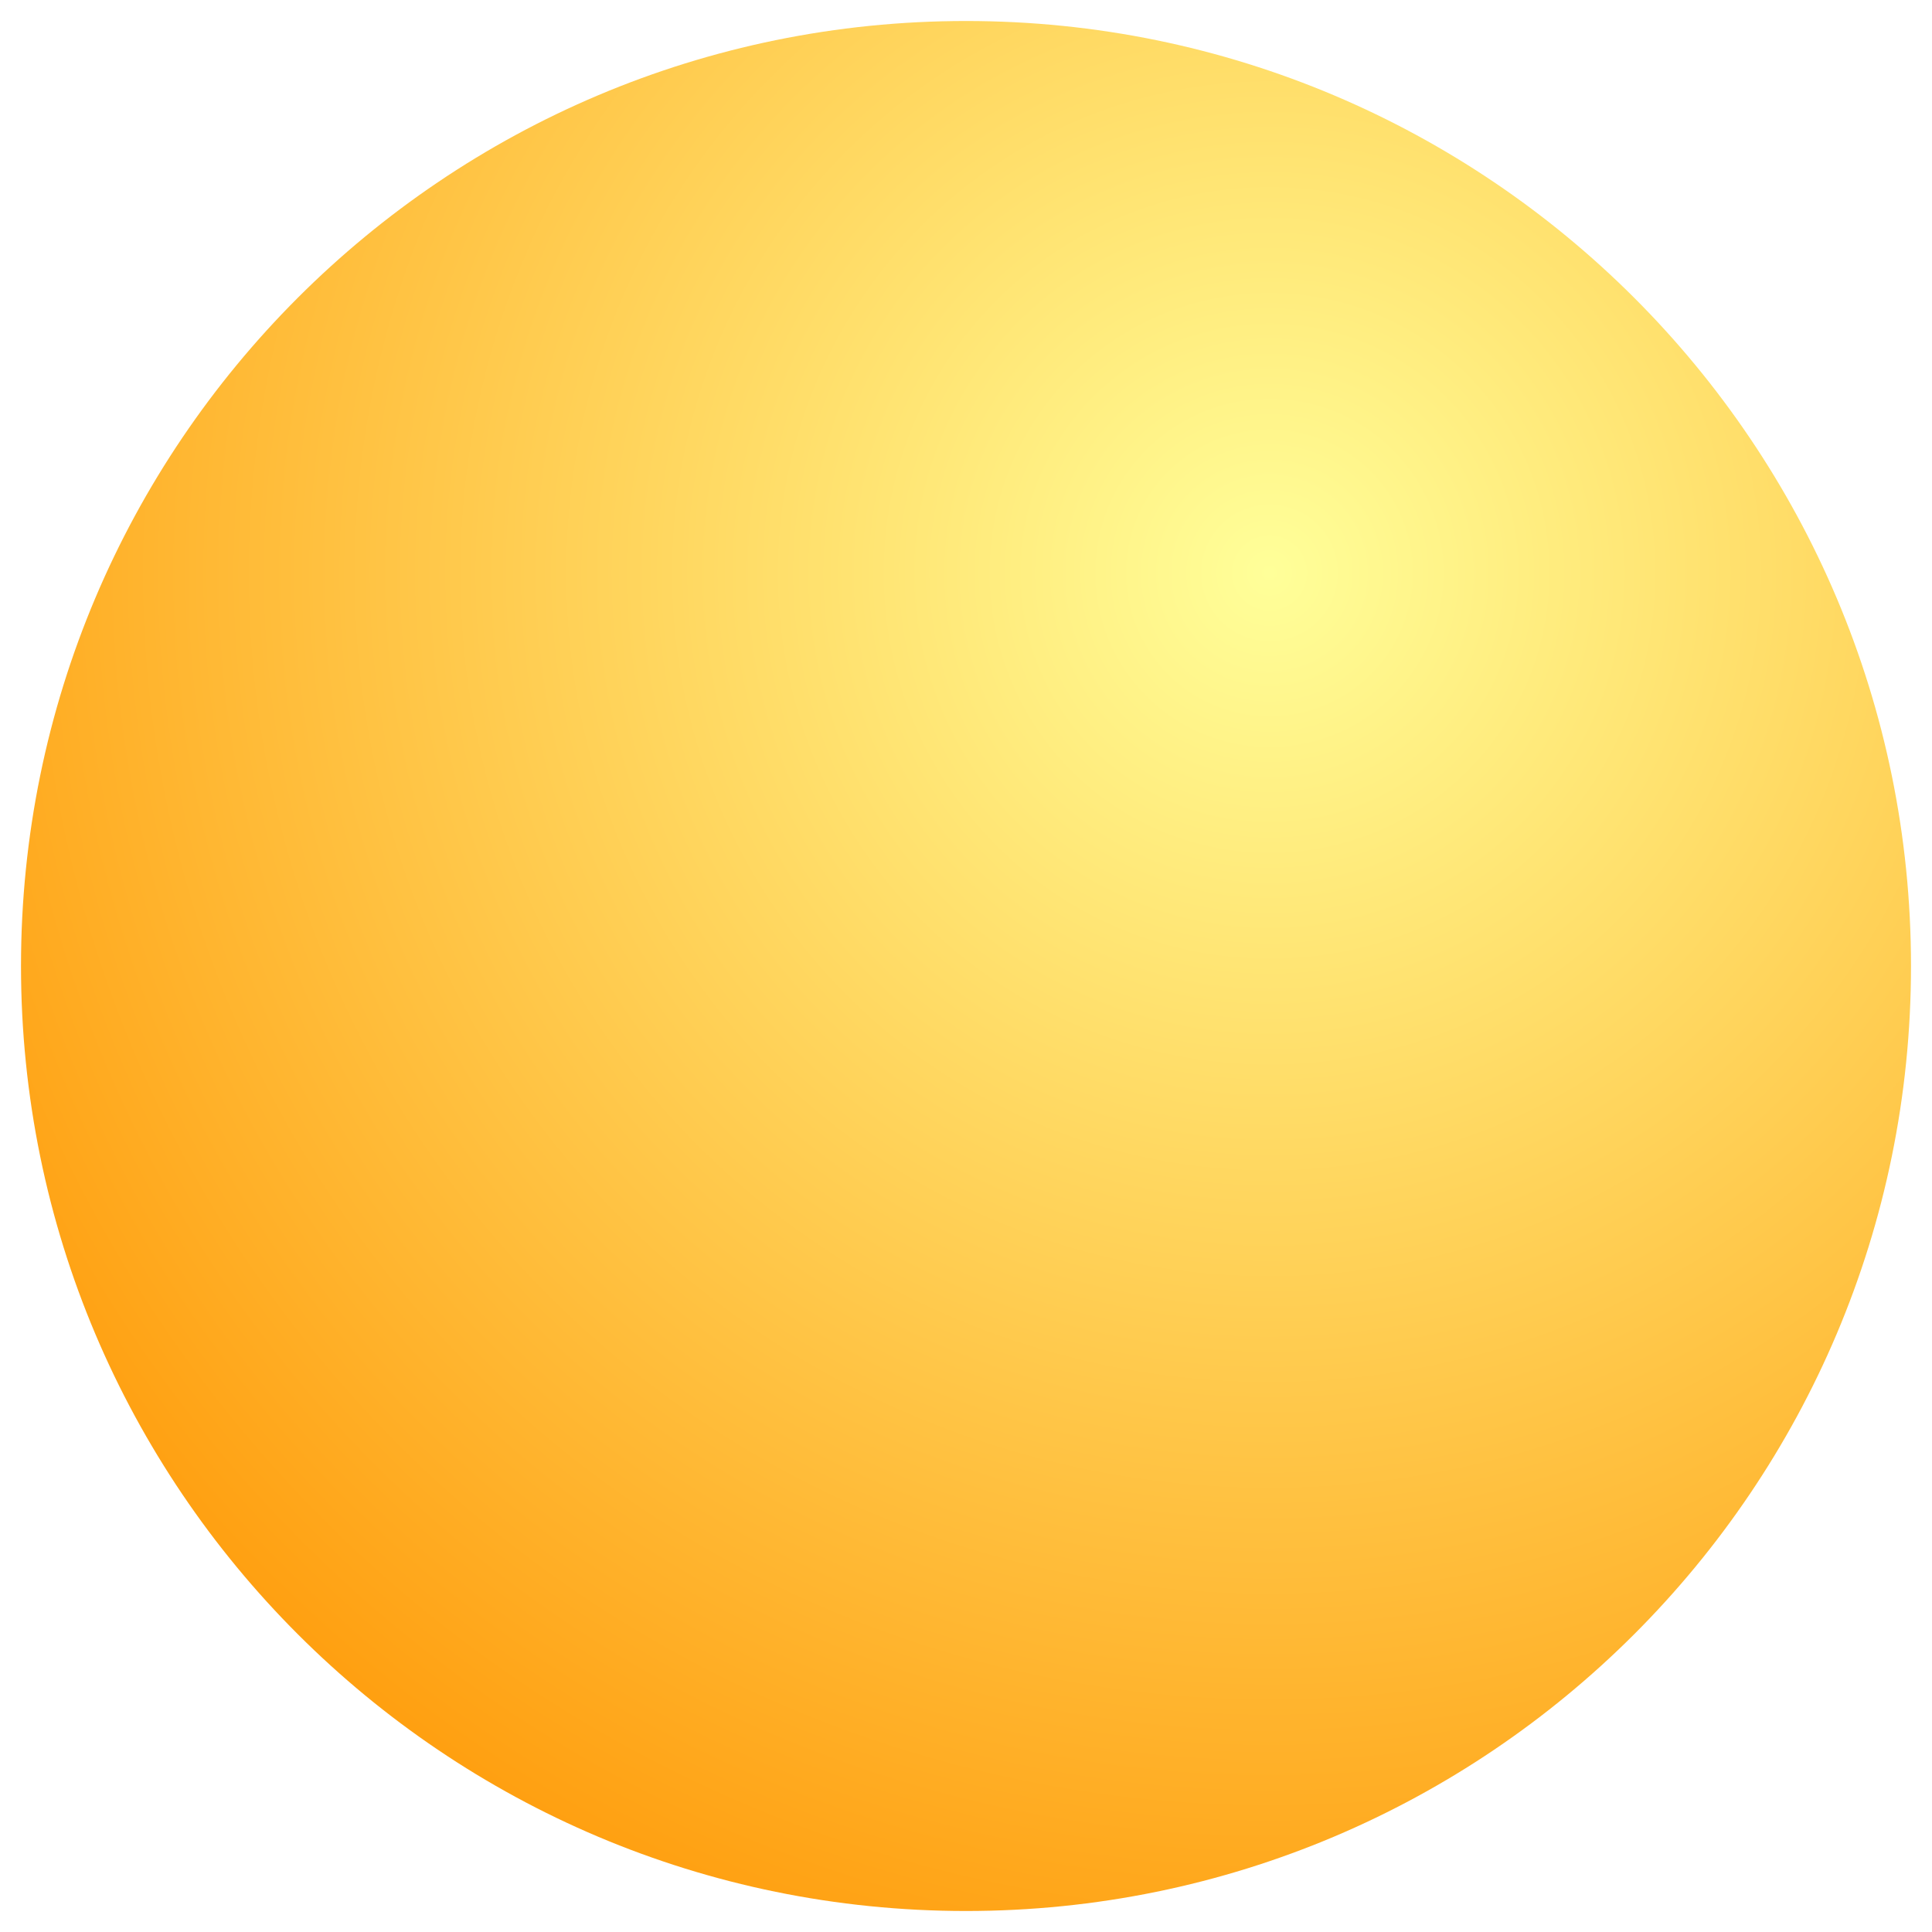
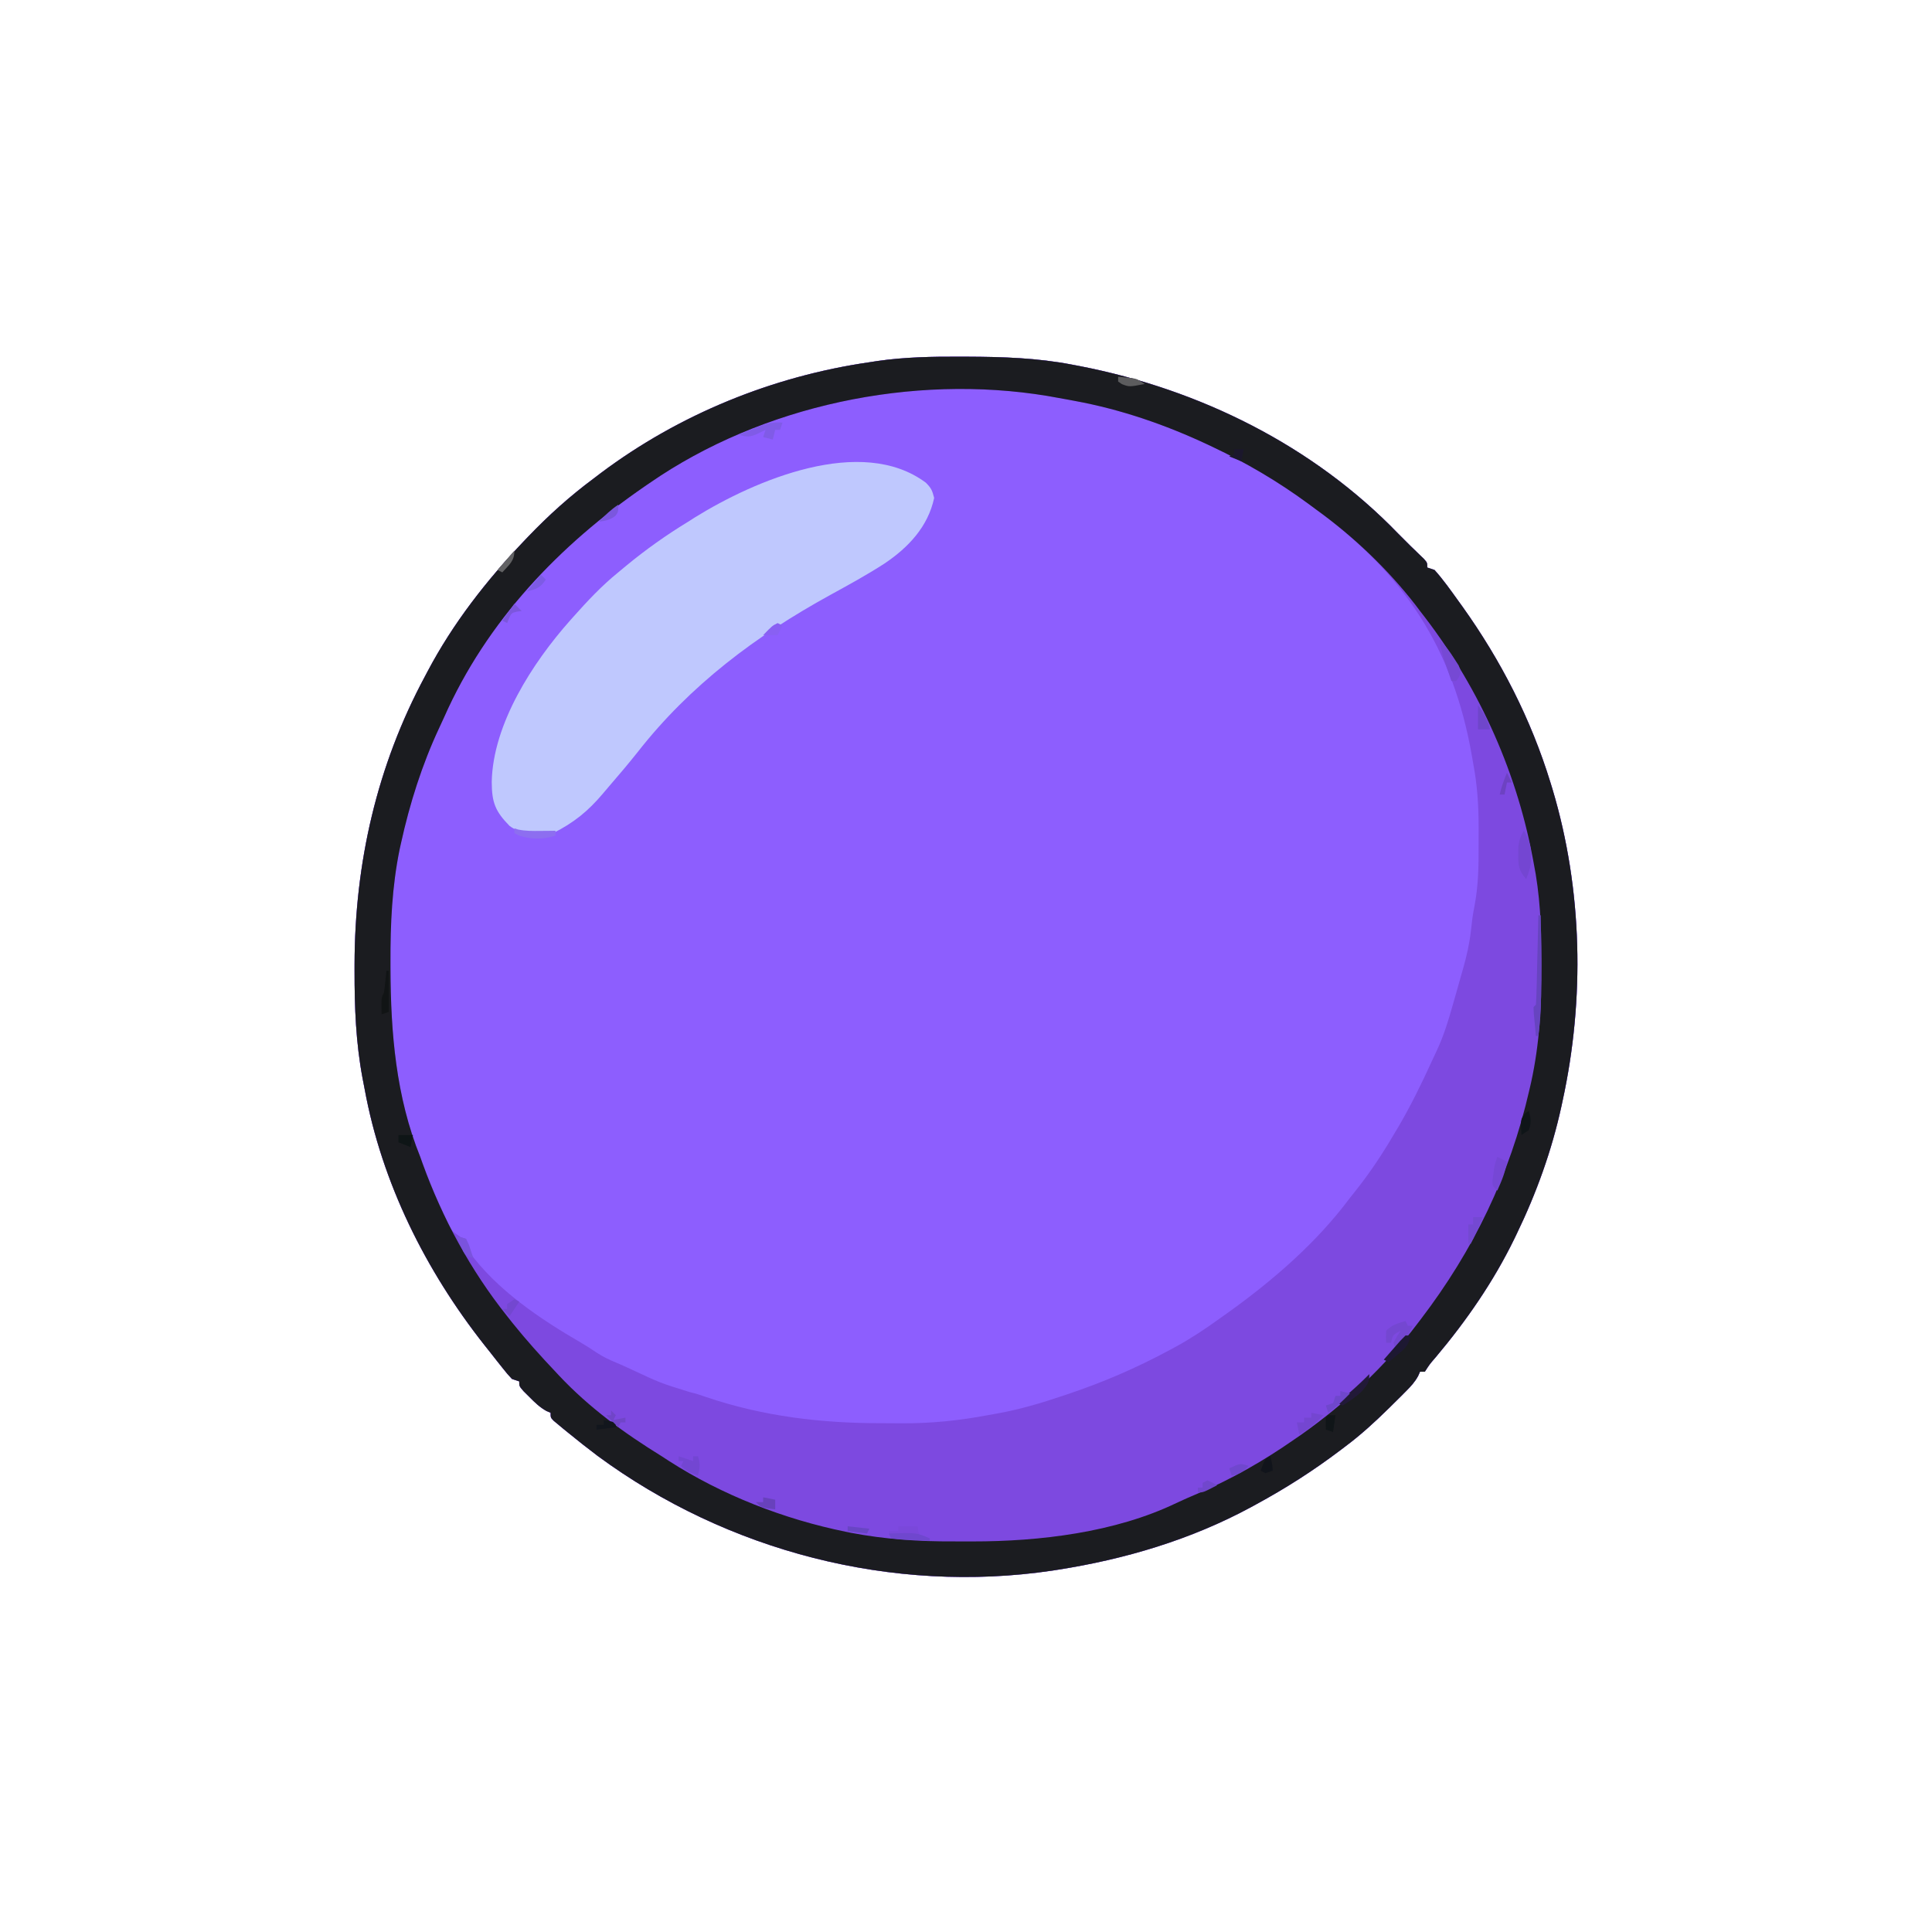
- <svg xmlns="http://www.w3.org/2000/svg" version="1.0" id="Layer_1" x="0px" y="0px" width="46" height="46" viewBox="-0.5 -0.5 46 46" enable-background="new 0 0 45 45" xml:space="preserve">
-   <g>
-     <radialGradient id="SVGID_1_" cx="29.727" cy="13.14" r="38.53" gradientUnits="userSpaceOnUse">
-       <stop offset="0" style="stop-color:#FFFF99" />
-       <stop offset="1" style="stop-color:#FF9400" />
-     </radialGradient>
-     <circle fill="url(#SVGID_1_)" cx="22.5" cy="22.5" r="22.5" stroke-width="1" />
-   </g>
+ <svg xmlns="http://www.w3.org/2000/svg" version="1.1" width="800" height="800">
+   <path d="M0 0 C1.458 0.003 1.458 0.003 2.946 0.007 C17.648 0.059 32.026 0.514 46.5 3.312 C47.574 3.516 48.648 3.72 49.755 3.931 C99.259 13.584 146.233 36.756 181.5 73.312 C182.366 74.179 183.232 75.045 184.125 75.938 C184.909 76.721 185.692 77.505 186.5 78.312 C187.112 78.902 187.725 79.491 188.355 80.098 C189.001 80.725 189.647 81.353 190.312 82 C190.917 82.581 191.522 83.163 192.145 83.762 C193.5 85.312 193.5 85.312 193.5 87.312 C194.49 87.642 195.48 87.972 196.5 88.312 C200.164 92.372 203.308 96.877 206.5 101.312 C207.026 102.04 207.551 102.768 208.093 103.518 C224.012 125.818 236.45 150.103 244.5 176.312 C244.792 177.263 245.084 178.213 245.385 179.191 C257.824 220.771 258.753 266.001 249.5 308.312 C249.348 309.022 249.196 309.732 249.04 310.463 C245.044 328.774 238.661 346.464 230.5 363.312 C230.168 364.002 229.836 364.692 229.494 365.403 C220.87 383.08 209.692 399.234 197.047 414.258 C194.483 417.223 194.483 417.223 192.5 420.312 C191.84 420.312 191.18 420.312 190.5 420.312 C190.247 420.89 189.995 421.467 189.734 422.062 C188.35 424.586 186.785 426.287 184.754 428.324 C183.63 429.454 183.63 429.454 182.484 430.607 C181.685 431.396 180.886 432.186 180.062 433 C179.241 433.814 178.42 434.627 177.574 435.466 C171.795 441.142 166 446.464 159.5 451.312 C158.872 451.79 158.244 452.267 157.598 452.758 C146.41 461.235 134.837 468.626 122.5 475.312 C121.833 475.677 121.166 476.041 120.479 476.417 C95.577 489.878 68.383 497.948 40.5 502.312 C39.747 502.431 38.995 502.55 38.219 502.672 C-27.99 512.478 -96.384 494.69 -150.022 455.18 C-154.166 452.057 -158.229 448.842 -162.25 445.562 C-162.984 444.966 -163.717 444.369 -164.473 443.755 C-165.137 443.202 -165.8 442.648 -166.484 442.078 C-167.362 441.348 -167.362 441.348 -168.257 440.603 C-169.5 439.312 -169.5 439.312 -169.5 437.312 C-170.343 436.957 -170.343 436.957 -171.203 436.594 C-174.019 435.023 -175.98 433.098 -178.25 430.812 C-179.049 430.018 -179.848 429.224 -180.672 428.406 C-182.5 426.312 -182.5 426.312 -182.5 424.312 C-183.49 423.983 -184.48 423.652 -185.5 423.312 C-187.41 421.266 -187.41 421.266 -189.562 418.562 C-190.757 417.062 -190.757 417.062 -191.977 415.531 C-192.818 414.458 -193.659 413.385 -194.5 412.312 C-195.718 410.781 -195.718 410.781 -196.961 409.219 C-221.267 378.408 -239.393 342.052 -246.5 303.312 C-246.787 301.827 -247.075 300.341 -247.363 298.855 C-250.157 284.001 -250.706 269.455 -250.688 254.375 C-250.687 253.462 -250.686 252.549 -250.686 251.608 C-250.61 209.749 -241.439 169.392 -221.5 132.312 C-221.159 131.665 -220.818 131.018 -220.466 130.351 C-209.884 110.329 -196.092 92.683 -180.5 76.312 C-179.93 75.714 -179.36 75.115 -178.772 74.498 C-170.24 65.603 -161.4 57.647 -151.5 50.312 C-150.59 49.619 -149.68 48.925 -148.742 48.211 C-116.26 23.874 -77.652 8.122 -37.5 2.312 C-36.378 2.138 -35.255 1.964 -34.099 1.784 C-22.724 0.163 -11.477 -0.046 0 0 Z " fill="#8D5EFE" transform="translate(397.5,147.6875)" />
+   <path d="M0 0 C1.458 0.003 1.458 0.003 2.946 0.007 C17.648 0.059 32.026 0.514 46.5 3.312 C47.574 3.516 48.648 3.72 49.755 3.931 C99.259 13.584 146.233 36.756 181.5 73.312 C182.366 74.179 183.232 75.045 184.125 75.938 C184.909 76.721 185.692 77.505 186.5 78.312 C187.112 78.902 187.725 79.491 188.355 80.098 C189.001 80.725 189.647 81.353 190.312 82 C190.917 82.581 191.522 83.163 192.145 83.762 C193.5 85.312 193.5 85.312 193.5 87.312 C194.49 87.642 195.48 87.972 196.5 88.312 C200.164 92.372 203.308 96.877 206.5 101.312 C207.026 102.04 207.551 102.768 208.093 103.518 C224.012 125.818 236.45 150.103 244.5 176.312 C244.792 177.263 245.084 178.213 245.385 179.191 C257.824 220.771 258.753 266.001 249.5 308.312 C249.348 309.022 249.196 309.732 249.04 310.463 C245.044 328.774 238.661 346.464 230.5 363.312 C230.168 364.002 229.836 364.692 229.494 365.403 C220.87 383.08 209.692 399.234 197.047 414.258 C194.483 417.223 194.483 417.223 192.5 420.312 C191.84 420.312 191.18 420.312 190.5 420.312 C190.247 420.89 189.995 421.467 189.734 422.062 C188.35 424.586 186.785 426.287 184.754 428.324 C183.63 429.454 183.63 429.454 182.484 430.607 C181.685 431.396 180.886 432.186 180.062 433 C179.241 433.814 178.42 434.627 177.574 435.466 C171.795 441.142 166 446.464 159.5 451.312 C158.872 451.79 158.244 452.267 157.598 452.758 C146.41 461.235 134.837 468.626 122.5 475.312 C121.833 475.677 121.166 476.041 120.479 476.417 C95.577 489.878 68.383 497.948 40.5 502.312 C39.747 502.431 38.995 502.55 38.219 502.672 C-27.99 512.478 -96.384 494.69 -150.022 455.18 C-154.166 452.057 -158.229 448.842 -162.25 445.562 C-162.984 444.966 -163.717 444.369 -164.473 443.755 C-165.137 443.202 -165.8 442.648 -166.484 442.078 C-167.362 441.348 -167.362 441.348 -168.257 440.603 C-169.5 439.312 -169.5 439.312 -169.5 437.312 C-170.343 436.957 -170.343 436.957 -171.203 436.594 C-174.019 435.023 -175.98 433.098 -178.25 430.812 C-179.049 430.018 -179.848 429.224 -180.672 428.406 C-182.5 426.312 -182.5 426.312 -182.5 424.312 C-183.49 423.983 -184.48 423.652 -185.5 423.312 C-187.41 421.266 -187.41 421.266 -189.562 418.562 C-190.757 417.062 -190.757 417.062 -191.977 415.531 C-192.818 414.458 -193.659 413.385 -194.5 412.312 C-195.718 410.781 -195.718 410.781 -196.961 409.219 C-221.267 378.408 -239.393 342.052 -246.5 303.312 C-246.787 301.827 -247.075 300.341 -247.363 298.855 C-250.157 284.001 -250.706 269.455 -250.688 254.375 C-250.687 253.462 -250.686 252.549 -250.686 251.608 C-250.61 209.749 -241.439 169.392 -221.5 132.312 C-221.159 131.665 -220.818 131.018 -220.466 130.351 C-209.884 110.329 -196.092 92.683 -180.5 76.312 C-179.93 75.714 -179.36 75.115 -178.772 74.498 C-170.24 65.603 -161.4 57.647 -151.5 50.312 C-150.59 49.619 -149.68 48.925 -148.742 48.211 C-116.26 23.874 -77.652 8.122 -37.5 2.312 C-36.378 2.138 -35.255 1.964 -34.099 1.784 C-22.724 0.163 -11.477 -0.046 0 0 Z M-128.5 52.312 C-129.134 52.747 -129.767 53.181 -130.42 53.628 C-165.896 78.004 -195.982 109.496 -213.578 149.258 C-214.256 150.77 -214.954 152.274 -215.661 153.773 C-222.733 168.885 -227.855 185.091 -231.438 201.375 C-231.624 202.216 -231.811 203.057 -232.004 203.923 C-235.183 219.409 -235.878 234.985 -235.812 250.75 C-235.811 251.663 -235.809 252.576 -235.807 253.516 C-235.718 280.013 -233.537 306.512 -223.5 331.312 C-223.156 332.261 -222.812 333.21 -222.457 334.188 C-219.929 341.089 -217.042 347.812 -214 354.5 C-213.632 355.339 -213.265 356.177 -212.886 357.041 C-210.856 361.758 -210.856 361.758 -206.781 364.551 C-206.028 364.802 -205.276 365.054 -204.5 365.312 C-203.93 367.645 -203.93 367.645 -203.5 370.312 C-191.851 386.432 -173.834 398.491 -156.84 408.34 C-154.683 409.614 -152.566 410.957 -150.504 412.379 C-147.878 414.069 -145.341 415.332 -142.455 416.504 C-140.215 417.43 -138.025 418.444 -135.828 419.469 C-124.113 424.956 -124.113 424.956 -111.785 428.777 C-109.539 429.303 -107.425 429.985 -105.25 430.75 C-81.524 438.813 -57.258 441.687 -32.312 441.628 C-29.502 441.625 -26.693 441.649 -23.883 441.674 C-11.807 441.715 -0.356 440.553 11.5 438.312 C12.884 438.065 14.269 437.819 15.654 437.574 C24.876 435.913 33.641 433.3 42.5 430.312 C43.194 430.082 43.888 429.851 44.603 429.613 C59.341 424.683 73.196 418.704 86.875 411.312 C87.778 410.826 88.681 410.34 89.612 409.839 C95.883 406.389 101.707 402.509 107.5 398.312 C108.755 397.423 110.01 396.534 111.266 395.645 C129.904 382.244 147.746 366.799 161.5 348.312 C162.295 347.311 163.091 346.309 163.91 345.277 C169.721 337.957 174.775 330.391 179.5 322.312 C180.146 321.236 180.792 320.16 181.457 319.051 C186.696 310.154 191.178 300.952 195.469 291.564 C196.144 290.089 196.831 288.619 197.529 287.154 C200.359 281.086 202.252 274.875 204.062 268.438 C204.353 267.426 204.644 266.414 204.943 265.371 C205.807 262.355 206.654 259.334 207.5 256.312 C207.779 255.34 208.058 254.368 208.345 253.366 C209.801 248.206 210.949 243.216 211.562 237.875 C211.698 236.721 211.833 235.568 211.973 234.379 C212.047 233.746 212.121 233.112 212.197 232.46 C212.416 230.904 212.689 229.356 212.995 227.816 C214.652 219.284 214.806 210.97 214.761 202.313 C214.75 199.882 214.761 197.452 214.773 195.021 C214.782 185.926 214.212 177.273 212.5 168.312 C212.328 167.321 212.157 166.329 211.98 165.307 C204.212 120.828 184.058 90.065 147.5 63.312 C146.92 62.882 146.34 62.452 145.743 62.009 C132.724 52.373 119.143 44.226 104.5 37.312 C103.873 37.015 103.246 36.717 102.6 36.411 C85.019 28.159 66.609 21.82 47.5 18.312 C46.365 18.098 46.365 18.098 45.208 17.88 C42.891 17.447 40.572 17.032 38.25 16.625 C37.578 16.505 36.906 16.386 36.214 16.262 C-19.68 7.046 -81.884 20.085 -128.5 52.312 Z " fill="#7D49E0" transform="translate(397.5,147.6875)" />
+   <path d="M0 0 C1.458 0.003 1.458 0.003 2.946 0.007 C17.648 0.059 32.026 0.514 46.5 3.312 C47.574 3.516 48.648 3.72 49.755 3.931 C99.259 13.584 146.233 36.756 181.5 73.312 C182.366 74.179 183.232 75.045 184.125 75.938 C184.909 76.721 185.692 77.505 186.5 78.312 C187.112 78.902 187.725 79.491 188.355 80.098 C189.001 80.725 189.647 81.353 190.312 82 C190.917 82.581 191.522 83.163 192.145 83.762 C193.5 85.312 193.5 85.312 193.5 87.312 C194.49 87.642 195.48 87.972 196.5 88.312 C200.164 92.372 203.308 96.877 206.5 101.312 C207.026 102.04 207.551 102.768 208.093 103.518 C224.012 125.818 236.45 150.103 244.5 176.312 C244.792 177.263 245.084 178.213 245.385 179.191 C257.824 220.771 258.753 266.001 249.5 308.312 C249.348 309.022 249.196 309.732 249.04 310.463 C245.044 328.774 238.661 346.464 230.5 363.312 C230.168 364.002 229.836 364.692 229.494 365.403 C220.87 383.08 209.692 399.234 197.047 414.258 C194.483 417.223 194.483 417.223 192.5 420.312 C191.84 420.312 191.18 420.312 190.5 420.312 C190.247 420.89 189.995 421.467 189.734 422.062 C188.35 424.586 186.785 426.287 184.754 428.324 C183.63 429.454 183.63 429.454 182.484 430.607 C181.685 431.396 180.886 432.186 180.062 433 C179.241 433.814 178.42 434.627 177.574 435.466 C171.795 441.142 166 446.464 159.5 451.312 C158.872 451.79 158.244 452.267 157.598 452.758 C146.41 461.235 134.837 468.626 122.5 475.312 C121.833 475.677 121.166 476.041 120.479 476.417 C95.577 489.878 68.383 497.948 40.5 502.312 C39.747 502.431 38.995 502.55 38.219 502.672 C-27.99 512.478 -96.384 494.69 -150.022 455.18 C-154.166 452.057 -158.229 448.842 -162.25 445.562 C-162.984 444.966 -163.717 444.369 -164.473 443.755 C-165.137 443.202 -165.8 442.648 -166.484 442.078 C-167.362 441.348 -167.362 441.348 -168.257 440.603 C-169.5 439.312 -169.5 439.312 -169.5 437.312 C-170.343 436.957 -170.343 436.957 -171.203 436.594 C-174.019 435.023 -175.98 433.098 -178.25 430.812 C-179.049 430.018 -179.848 429.224 -180.672 428.406 C-182.5 426.312 -182.5 426.312 -182.5 424.312 C-183.49 423.983 -184.48 423.652 -185.5 423.312 C-187.41 421.266 -187.41 421.266 -189.562 418.562 C-190.757 417.062 -190.757 417.062 -191.977 415.531 C-192.818 414.458 -193.659 413.385 -194.5 412.312 C-195.718 410.781 -195.718 410.781 -196.961 409.219 C-221.267 378.408 -239.393 342.052 -246.5 303.312 C-246.787 301.827 -247.075 300.341 -247.363 298.855 C-250.157 284.001 -250.706 269.455 -250.688 254.375 C-250.687 253.462 -250.686 252.549 -250.686 251.608 C-250.61 209.749 -241.439 169.392 -221.5 132.312 C-221.159 131.665 -220.818 131.018 -220.466 130.351 C-209.884 110.329 -196.092 92.683 -180.5 76.312 C-179.93 75.714 -179.36 75.115 -178.772 74.498 C-170.24 65.603 -161.4 57.647 -151.5 50.312 C-150.59 49.619 -149.68 48.925 -148.742 48.211 C-116.26 23.874 -77.652 8.122 -37.5 2.312 C-36.378 2.138 -35.255 1.964 -34.099 1.784 C-22.724 0.163 -11.477 -0.046 0 0 Z M-128.5 52.312 C-129.134 52.747 -129.767 53.181 -130.42 53.628 C-165.896 78.004 -195.982 109.496 -213.578 149.258 C-214.256 150.77 -214.954 152.274 -215.661 153.773 C-222.733 168.885 -227.855 185.091 -231.438 201.375 C-231.624 202.216 -231.811 203.057 -232.004 203.923 C-235.183 219.409 -235.878 234.985 -235.812 250.75 C-235.811 251.663 -235.809 252.576 -235.807 253.516 C-235.718 280.02 -233.525 306.502 -223.5 331.312 C-223.179 332.215 -222.858 333.117 -222.527 334.047 C-214.305 356.799 -202.588 378.398 -187.5 397.312 C-186.783 398.221 -186.067 399.13 -185.328 400.066 C-179.687 407.098 -173.693 413.769 -167.5 420.312 C-167.01 420.836 -166.521 421.36 -166.017 421.899 C-153.48 435.235 -139.026 445.726 -123.5 455.312 C-121.971 456.308 -121.971 456.308 -120.41 457.324 C-98.508 471.382 -72.85 481.38 -47.375 486.562 C-46.637 486.713 -45.9 486.864 -45.14 487.02 C-31.016 489.712 -17.042 490.643 -2.689 490.573 C-0.068 490.563 2.553 490.573 5.174 490.586 C32.956 490.608 64.25 486.881 89.539 474.719 C92.4 473.36 95.289 472.11 98.204 470.873 C112.589 464.735 125.68 457.254 138.5 448.312 C139.455 447.655 140.41 446.998 141.395 446.32 C159.378 433.629 176.251 417.903 189.5 400.312 C189.919 399.764 190.338 399.216 190.77 398.652 C212.642 369.99 227.727 338.9 235.75 303.75 C236.119 302.156 236.119 302.156 236.496 300.53 C240.021 284.463 240.88 268.465 240.812 252.062 C240.81 250.718 240.81 250.718 240.808 249.346 C240.768 235.796 240.187 222.63 237.5 209.312 C237.355 208.546 237.211 207.78 237.062 206.99 C230.019 169.957 213.773 134.906 190.5 105.312 C189.886 104.494 189.273 103.675 188.641 102.832 C177.04 87.868 162.842 74.379 147.5 63.312 C146.329 62.447 145.158 61.581 143.988 60.715 C131.524 51.569 118.469 43.908 104.5 37.312 C103.873 37.015 103.246 36.717 102.6 36.411 C85.019 28.159 66.609 21.82 47.5 18.312 C46.365 18.098 46.365 18.098 45.208 17.88 C42.891 17.447 40.572 17.032 38.25 16.625 C37.578 16.505 36.906 16.386 36.214 16.262 C-19.68 7.046 -81.884 20.085 -128.5 52.312 Z " fill="#1B1C20" transform="translate(397.5,147.6875)" />
+   <path d="M0 0 C2.216 2.227 2.629 3.141 3.438 6.312 C0.901 18.216 -7.241 26.819 -17.087 33.444 C-24.39 38.176 -32.029 42.336 -39.652 46.523 C-70.349 63.397 -97.598 83.781 -119.324 111.535 C-123.094 116.296 -127.033 120.914 -130.995 125.516 C-131.895 126.566 -132.791 127.62 -133.681 128.68 C-139.839 136.002 -145.849 140.862 -154.375 145.125 C-160.815 145.626 -166.983 146.104 -172.375 142.125 C-178.305 136.068 -179.727 132.444 -179.758 123.838 C-179.253 99.874 -162.752 74.44 -147.375 57.125 C-146.903 56.592 -146.43 56.06 -145.944 55.511 C-140.102 48.959 -134.209 42.66 -127.375 37.125 C-126.264 36.202 -125.154 35.279 -124.043 34.355 C-115.85 27.611 -107.435 21.64 -98.375 16.125 C-97.449 15.533 -96.524 14.942 -95.57 14.332 C-70.882 -0.95 -26.738 -19.933 0 0 Z " fill="#BFC8FE" transform="translate(383.375,199.875)" />
+   <path d="M0 0 C2.64 0 5.28 0 8 0 C8.124 0.928 8.124 0.928 8.25 1.875 C8.912 4.535 8.912 4.535 13 6 C7.72 5.67 2.44 5.34 -3 5 C-3.33 4.01 -3.66 3.02 -4 2 C-2.68 2 -1.36 2 0 2 C0 1.34 0 0.68 0 0 Z " fill="#7A48DA" transform="translate(372,632)" />
+   <path d="M0 0 C3.015 4.523 3.552 9.845 2.613 15.211 C2.147 16.83 1.584 18.42 1 20 C-2.021 16.684 -2.385 14.435 -2.312 10 C-2.307 8.453 -2.307 8.453 -2.301 6.875 C-2.008 4.074 -1.441 2.388 0 0 Z " fill="#7446D2" transform="translate(631,344)" />
+   <path d="M0 0 C0.33 0 0.66 0 1 0 C1.025 5.674 1.043 11.348 1.055 17.023 C1.06 18.95 1.067 20.877 1.075 22.804 C1.088 25.587 1.093 28.37 1.098 31.152 C1.103 32.003 1.108 32.853 1.113 33.729 C1.114 39.229 0.694 44.543 0 50 C-0.33 50 -0.66 50 -1 50 C-1.194 48.021 -1.38 46.042 -1.562 44.062 C-1.667 42.96 -1.771 41.858 -1.879 40.723 C-1.919 39.824 -1.959 38.926 -2 38 C-1.505 37.505 -1.505 37.505 -1 37 C-0.84 34.263 -0.741 31.548 -0.684 28.809 C-0.663 27.989 -0.642 27.169 -0.621 26.324 C-0.555 23.695 -0.496 21.066 -0.438 18.438 C-0.394 16.659 -0.351 14.881 -0.307 13.104 C-0.199 8.736 -0.098 4.368 0 0 Z " fill="#6744C0" transform="translate(637,379)" />
+   <path d="M0 0 C0.33 0.66 0.66 1.32 1 2 C1.66 2 2.32 2 3 2 C1.332 5.941 -1.227 8.789 -4 12 C-4.33 11.01 -4.66 10.02 -5 9 C-3.562 6.312 -3.562 6.312 -2 4 C-5.248 5.722 -5.248 5.722 -6 9 C-6.66 9 -7.32 9 -8 9 C-8.125 6.625 -8.125 6.625 -8 4 C-5.537 1.537 -3.293 1.002 0 0 Z " fill="#7447D1" transform="translate(582,547)" />
+   <path d="M0 0 C2.59 2.386 4.438 4.962 6.312 7.938 C6.866 8.792 7.419 9.647 7.988 10.527 C9 13 9 13 8.168 15.316 C7.59 16.15 7.59 16.15 7 17 C6.34 17 5.68 17 5 17 C4.35 15.105 3.705 13.209 3.062 11.312 C2.703 10.257 2.343 9.201 1.973 8.113 C1.128 5.409 0.491 2.786 0 0 Z " fill="#7649D4" transform="translate(596,265)" />
+   <path d="M0 0 C-0.33 0.99 -0.66 1.98 -1 3 C-1.66 3 -2.32 3 -3 3 C-3.33 4.32 -3.66 5.64 -4 7 C-5.32 6.67 -6.64 6.34 -8 6 C-7.67 5.01 -7.34 4.02 -7 3 C-8.072 3.516 -9.145 4.031 -10.25 4.562 C-13.253 6.006 -14.832 6.058 -18 5 C-15.942 4.156 -13.878 3.325 -11.812 2.5 C-10.664 2.036 -9.515 1.572 -8.332 1.094 C-5.28 0.092 -3.169 -0.239 0 0 Z " fill="#805BE7" transform="translate(324,175)" />
+   <path d="M0 0 C1.32 0.66 2.64 1.32 4 2 C3.335 6.389 1.812 9.981 0 14 C-2 12 -2 12 -2.012 9.941 C-1.905 9.156 -1.798 8.371 -1.688 7.562 C-1.588 6.78 -1.489 5.998 -1.387 5.191 C-1 3 -1 3 0 0 Z " fill="#7647D5" transform="translate(620,479)" />
+   <path d="M0 0 C1.65 0.33 3.3 0.66 5 1 C1.89 4.288 -1.016 6.837 -5 9 C-5.33 7.35 -5.66 5.7 -6 4 C-5.01 4 -4.02 4 -3 4 C-3 3.34 -3 2.68 -3 2 C-2.01 2 -1.02 2 0 2 C0 1.34 0 0.68 0 0 Z " fill="#7446D1" transform="translate(543,585)" />
+   <path d="M0 0 C1.98 0.66 3.96 1.32 6 2 C6 1.34 6 0.68 6 0 C6.66 0 7.32 0 8 0 C9.097 3.29 8.8 4.713 8 8 C5.085 6.926 3.222 6.222 1 4 C1.33 3.34 1.66 2.68 2 2 C1.34 2 0.68 2 0 2 C0 1.34 0 0.68 0 0 Z " fill="#7346D2" transform="translate(281,603)" />
+   <path d="M0 0 C0.33 0 0.66 0 1 0 C1 5.61 1 11.22 1 17 C0.01 17.33 -0.98 17.66 -2 18 C-2.125 11.25 -2.125 11.25 -1 9 C-0.775 7.463 -0.592 5.92 -0.438 4.375 C-0.354 3.558 -0.27 2.74 -0.184 1.898 C-0.123 1.272 -0.062 0.645 0 0 Z " fill="#111415" transform="translate(160,402)" />
+   <path d="M0 0 C1.32 0 2.64 0 4 0 C2.55 3.791 0.848 7.387 -1 11 C-1.33 11 -1.66 11 -2 11 C-2 8.36 -2 5.72 -2 3 C-1.34 3 -0.68 3 0 3 C0 2.01 0 1.02 0 0 Z " fill="#7449D2" transform="translate(610,504)" />
+   <path d="M0 0 C11.522 -0.369 11.522 -0.369 17 2 C17 2.33 17 2.66 17 3 C14.353 2.887 11.708 2.76 9.062 2.625 C8.308 2.594 7.553 2.563 6.775 2.531 C4.845 2.427 2.921 2.221 1 2 C0.67 1.34 0.34 0.68 0 0 Z " fill="#6F47CE" transform="translate(368,635)" />
+   <path d="M0 0 C0.521 0.164 1.042 0.327 1.578 0.496 C4.676 1.141 7.588 1.094 10.75 1.062 C11.92 1.053 13.091 1.044 14.297 1.035 C15.189 1.024 16.081 1.012 17 1 C17 1.66 17 2.32 17 3 C12.003 4.666 6.942 4.634 1.938 3 C1.298 2.67 0.659 2.34 0 2 C0 1.34 0 0.68 0 0 Z " fill="#8D6EF0" transform="translate(213,343)" />
+   <path d="M0 0 C0 3.561 -0.772 4.343 -3 7 C-5.428 9.428 -8.13 11.128 -11 13 C-11.66 12.67 -12.32 12.34 -13 12 C-12.313 11.385 -11.626 10.77 -10.918 10.137 C-10.017 9.328 -9.116 8.52 -8.188 7.688 C-7.294 6.887 -6.401 6.086 -5.48 5.262 C-3.601 3.548 -1.774 1.821 0 0 Z " fill="#221938" transform="translate(567,569)" />
+   <path d="M0 0 C0.66 0 1.32 0 2 0 C1.463 3.851 -0.116 5.318 -3.062 7.75 C-4.163 8.67 -4.163 8.67 -5.285 9.609 C-5.851 10.068 -6.417 10.527 -7 11 C-7.66 10.67 -8.32 10.34 -9 10 C-7.548 8.327 -6.089 6.662 -4.625 5 C-3.813 4.072 -3.001 3.144 -2.164 2.188 C-1.45 1.466 -0.736 0.744 0 0 Z " fill="#1D1832" transform="translate(582,553)" />
+   <path d="M0 0 C1.32 0.33 2.64 0.66 4 1 C1.147 3.932 -1.651 6.643 -5 9 C-5.33 8.01 -5.66 7.02 -6 6 C-5.01 5.67 -4.02 5.34 -3 5 C-2.67 4.01 -2.34 3.02 -2 2 C-1.34 2 -0.68 2 0 2 C0 1.34 0 0.68 0 0 Z " fill="#6F47CC" transform="translate(555,576)" />
+   <path d="M0 0 C0.971 3.022 1.192 5.019 0 8 C-0.99 8.66 -1.98 9.32 -3 10 C-3.369 3.477 -3.369 3.477 -1.5 1.062 C-1.005 0.712 -0.51 0.361 0 0 Z " fill="#0F1518" transform="translate(633,460)" />
+   <path d="M0 0 C2.672 3.563 3.773 5.846 5 10 C3.35 10 1.7 10 0 10 C0 6.7 0 3.4 0 0 Z " fill="#6F46CB" transform="translate(612,292)" />
+   <path d="M0 0 C1.65 0.33 3.3 0.66 5 1 C5 2.32 5 3.64 5 5 C-0.75 4.25 -0.75 4.25 -3 2 C-2.01 2 -1.02 2 0 2 C0 1.34 0 0.68 0 0 Z " fill="#6841BC" transform="translate(316,620)" />
+   <path d="M0 0 C-2.174 2.5 -3.73 3.436 -7 4 C-7.33 3.01 -7.66 2.02 -8 1 C-3.375 -1.125 -3.375 -1.125 0 0 Z " fill="#7047CE" transform="translate(517,607)" />
+   <path d="M0 0 C0.553 2.076 1 3.844 1 6 C0.01 6.33 -0.98 6.66 -2 7 C-2.66 6.67 -3.32 6.34 -4 6 C-2.25 1.125 -2.25 1.125 0 0 Z " fill="#11141B" transform="translate(526,603)" />
+   <path d="M0 0 C1.258 0.124 2.516 0.247 3.812 0.375 C4.874 0.479 4.874 0.479 5.957 0.586 C8 1 8 1 11 3 C4.6 4.231 4.6 4.231 1.562 3.062 C1.047 2.712 0.531 2.361 0 2 C0 1.34 0 0.68 0 0 Z " fill="#5C5C5E" transform="translate(463,156)" />
+   <path d="M0 0 C1.65 0.33 3.3 0.66 5 1 C5 1.66 5 2.32 5 3 C2.36 3.33 -0.28 3.66 -3 4 C-3 3.34 -3 2.68 -3 2 C-2.01 2 -1.02 2 0 2 C0 1.34 0 0.68 0 0 Z " fill="#12161D" transform="translate(250,588)" />
+   <path d="M0 0 C0.99 0.99 1.98 1.98 3 3 C2.381 3.083 1.762 3.165 1.125 3.25 C-1.184 3.813 -1.184 3.813 -2.25 6.062 C-2.498 6.702 -2.745 7.341 -3 8 C-3.66 7.67 -4.32 7.34 -5 7 C-3.35 4.69 -1.7 2.38 0 0 Z " fill="#7C56DD" transform="translate(213,250)" />
+   <path d="M0 0 C0.66 0.66 1.32 1.32 2 2 C1.67 2.66 1.34 3.32 1 4 C2.65 3.67 4.3 3.34 6 3 C6 3.66 6 4.32 6 5 C5.34 5 4.68 5 4 5 C3.67 5.66 3.34 6.32 3 7 C1.35 5.35 -0.3 3.7 -2 2 C-1.34 2 -0.68 2 0 2 C0 1.34 0 0.68 0 0 Z " fill="#7045C8" transform="translate(253,584)" />
+   <path d="M0 0 C1.926 0.352 1.926 0.352 4 1 C5.188 3.375 5.188 3.375 6 6 C6.33 6.99 6.66 7.98 7 9 C4 8 4 8 2.832 6.152 C2.496 5.421 2.159 4.691 1.812 3.938 C1.468 3.204 1.124 2.471 0.77 1.715 C0.516 1.149 0.262 0.583 0 0 Z " fill="#7A53DD" transform="translate(189,512)" />
+   <path d="M0 0 C1.98 0 3.96 0 6 0 C5.67 1.65 5.34 3.3 5 5 C2.525 4.01 2.525 4.01 0 3 C0 2.01 0 1.02 0 0 Z " fill="#0E1516" transform="translate(165,470)" />
+   <path d="M0 0 C2.97 0.33 5.94 0.66 9 1 C8.67 1.66 8.34 2.32 8 3 C5.36 2.67 2.72 2.34 0 2 C0 1.34 0 0.68 0 0 Z " fill="#6945C4" transform="translate(351,632)" />
+   <path d="M0 0 C2.125 0.938 2.125 0.938 4 2 C-1.75 5 -1.75 5 -4 5 C-4 4.34 -4 3.68 -4 3 C-3.34 3 -2.68 3 -2 3 C-2 2.34 -2 1.68 -2 1 C-1.34 0.67 -0.68 0.34 0 0 Z " fill="#7147CD" transform="translate(500,613)" />
+   <path d="M0 0 C0.99 0 1.98 0 3 0 C2.67 2.31 2.34 4.62 2 7 C1.01 6.67 0.02 6.34 -1 6 C-1.043 4.334 -1.041 2.666 -1 1 C-0.67 0.67 -0.34 0.34 0 0 Z " fill="#101518" transform="translate(550,586)" />
+   <path d="M0 0 C0.66 0.33 1.32 0.66 2 1 C1.34 2.32 0.68 3.64 0 5 C-1.98 5 -3.96 5 -6 5 C-2.25 1.125 -2.25 1.125 0 0 Z " fill="#8960F3" transform="translate(322,258)" />
+   <path d="M0 0 C0.66 0.66 1.32 1.32 2 2 C-0.404 5.607 -1.947 5.855 -6 7 C-4.02 4.69 -2.04 2.38 0 0 Z " fill="#7D5BE5" transform="translate(224,238)" />
+   <path d="M0 0 C0 4.39 -2.128 5.769 -5 9 C-5.66 8.67 -6.32 8.34 -7 8 C-4.69 5.36 -2.38 2.72 0 0 Z " fill="#626264" transform="translate(213,228)" />
+   <path d="M0 0 C0 3 0 3 -1.188 4.625 C-3.414 6.314 -5.259 6.63 -8 7 C-5.422 4.352 -3.084 2.056 0 0 Z " fill="#7B57DE" transform="translate(256,209)" />
+   <path d="M0 0 C1.32 0 2.64 0 4 0 C3.67 1.65 3.34 3.3 3 5 C0.525 4.01 0.525 4.01 -2 3 C-1.34 2.67 -0.68 2.34 0 2 C0 1.34 0 0.68 0 0 Z " fill="#1B172C" transform="translate(511,186)" />
+   <path d="M0 0 C0.66 0.33 1.32 0.66 2 1 C0.02 3.97 0.02 3.97 -2 7 C-2.99 6.01 -3.98 5.02 -5 4 C-4.34 4 -3.68 4 -3 4 C-3 3.34 -3 2.68 -3 2 C-2.01 1.34 -1.02 0.68 0 0 Z " fill="#7347D0" transform="translate(213,538)" />
+   <path d="M0 0 C0.66 1.32 1.32 2.64 2 4 C1.34 4 0.68 4 0 4 C-0.33 5.65 -0.66 7.3 -1 9 C-1.66 9 -2.32 9 -3 9 C-2.301 5.853 -1.239 2.974 0 0 Z " fill="#6D42C2" transform="translate(624,320)" />
</svg>
